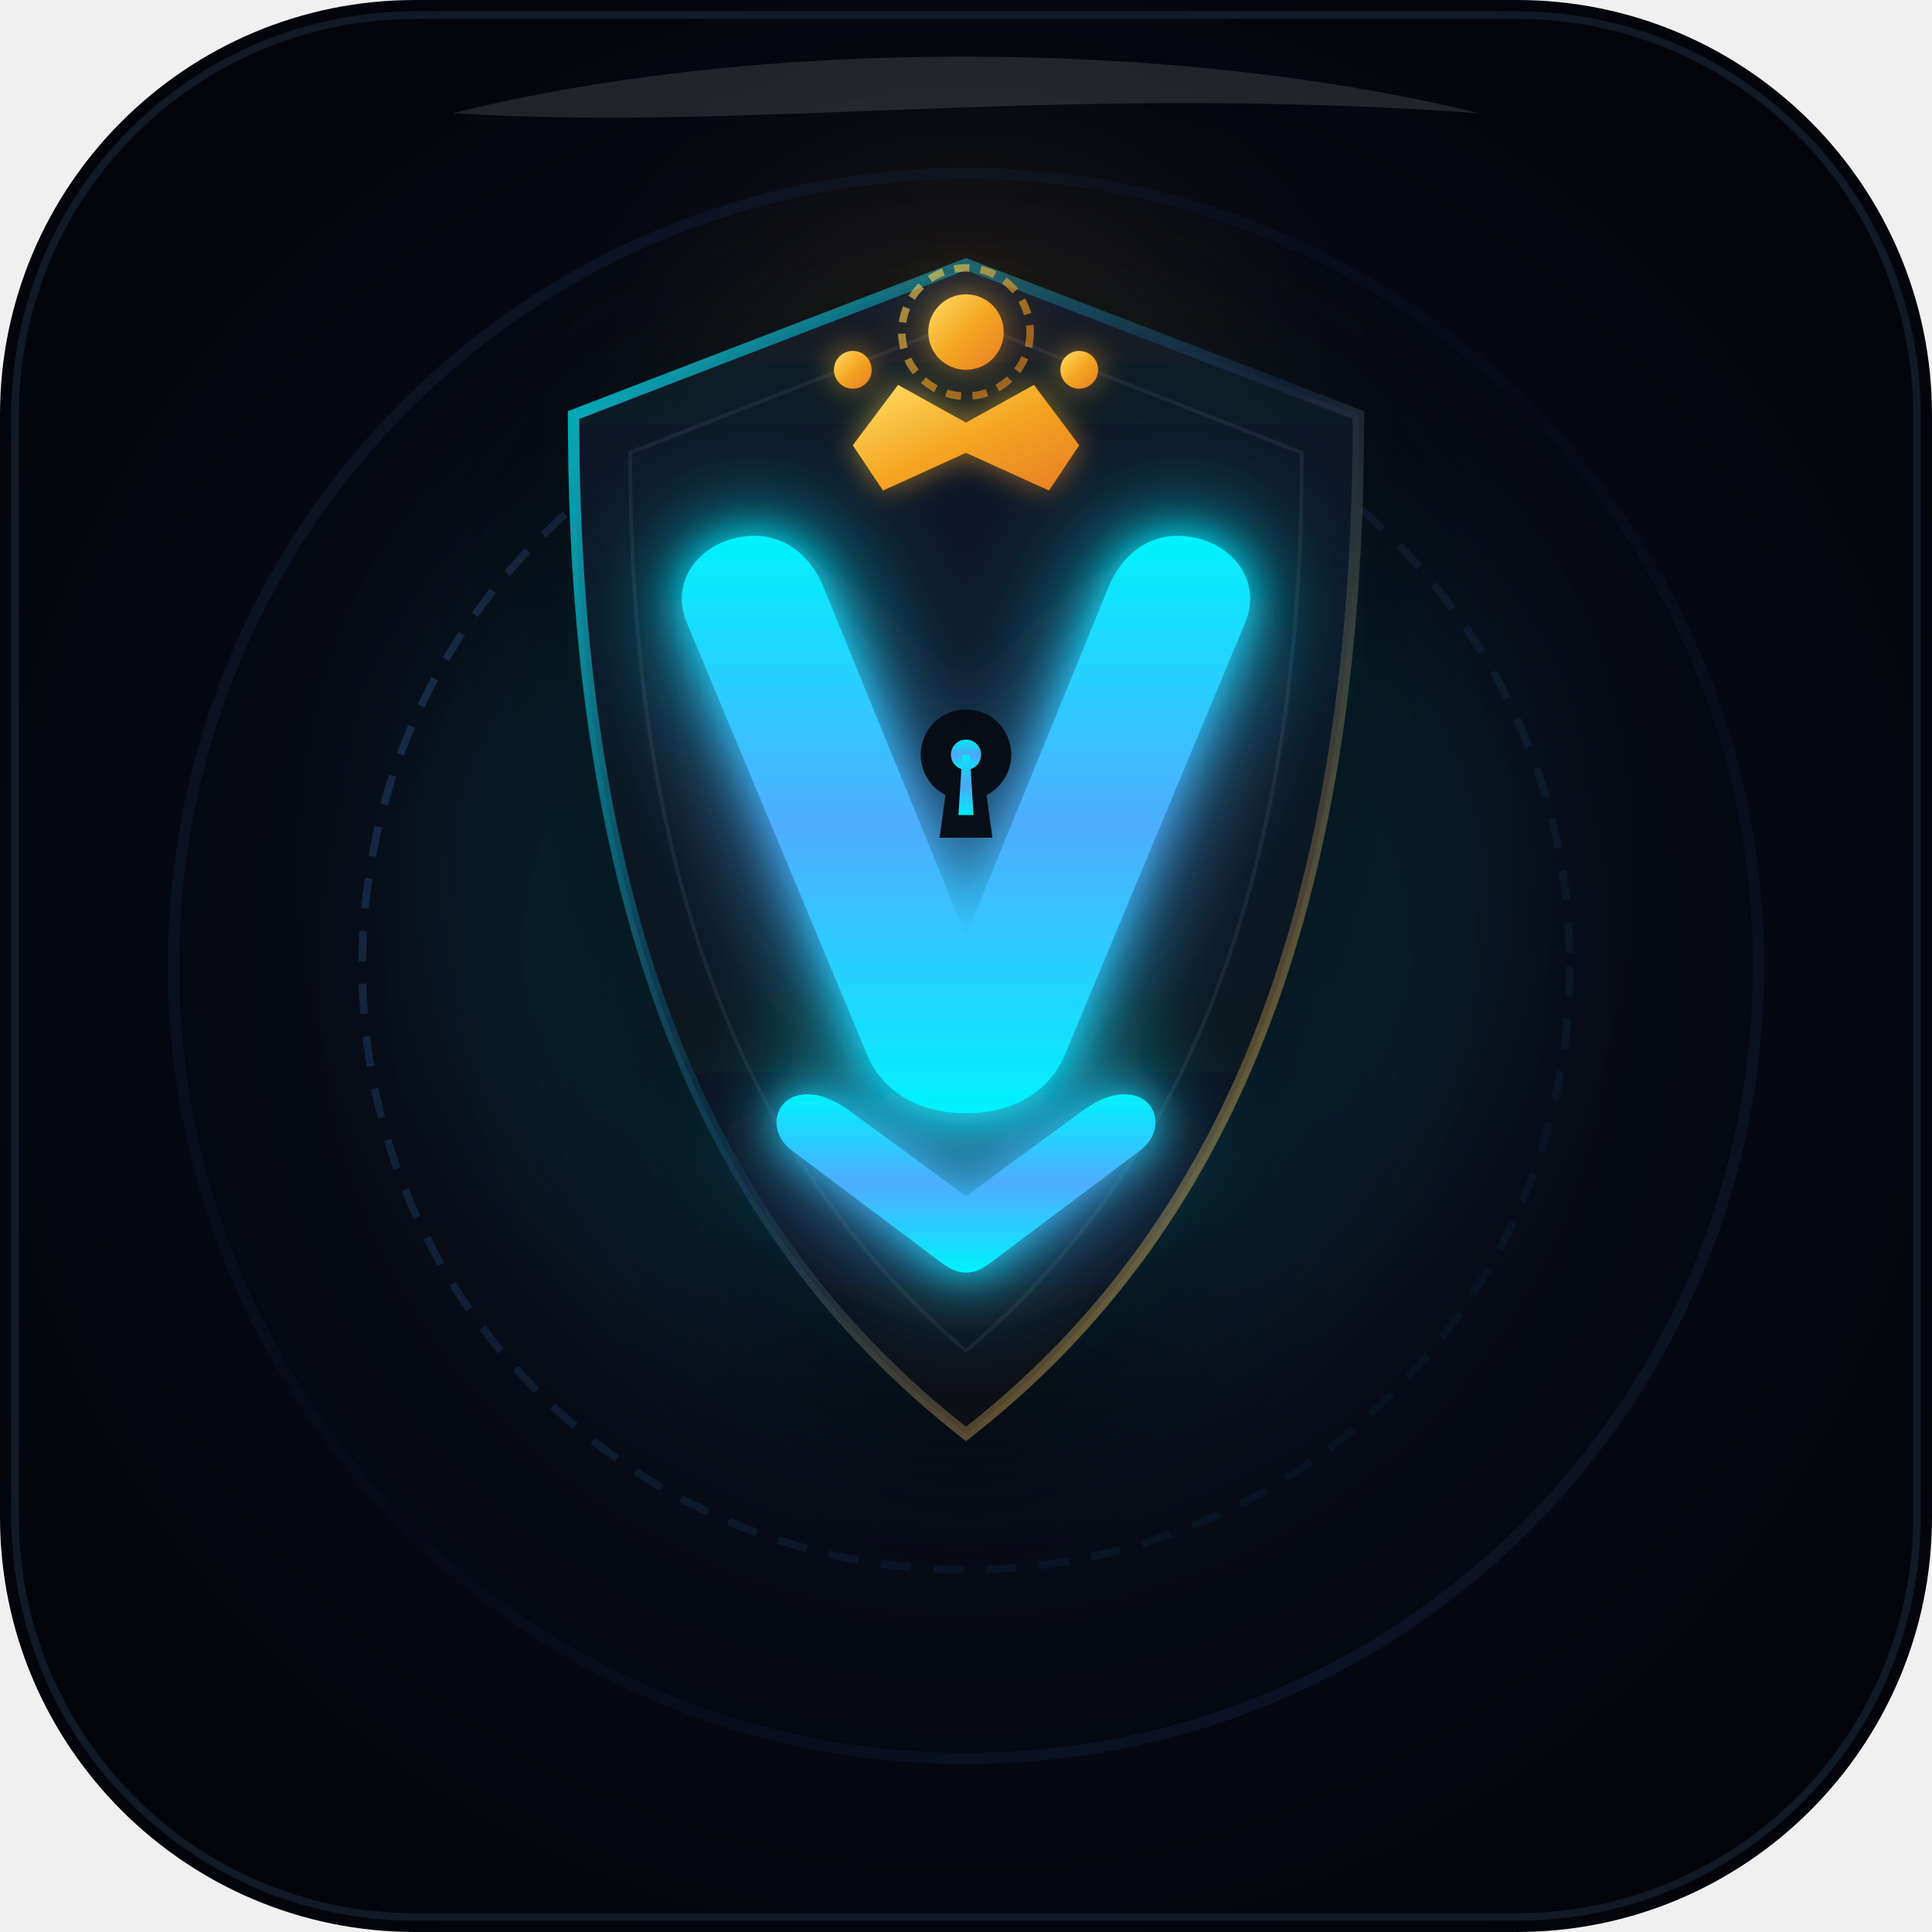
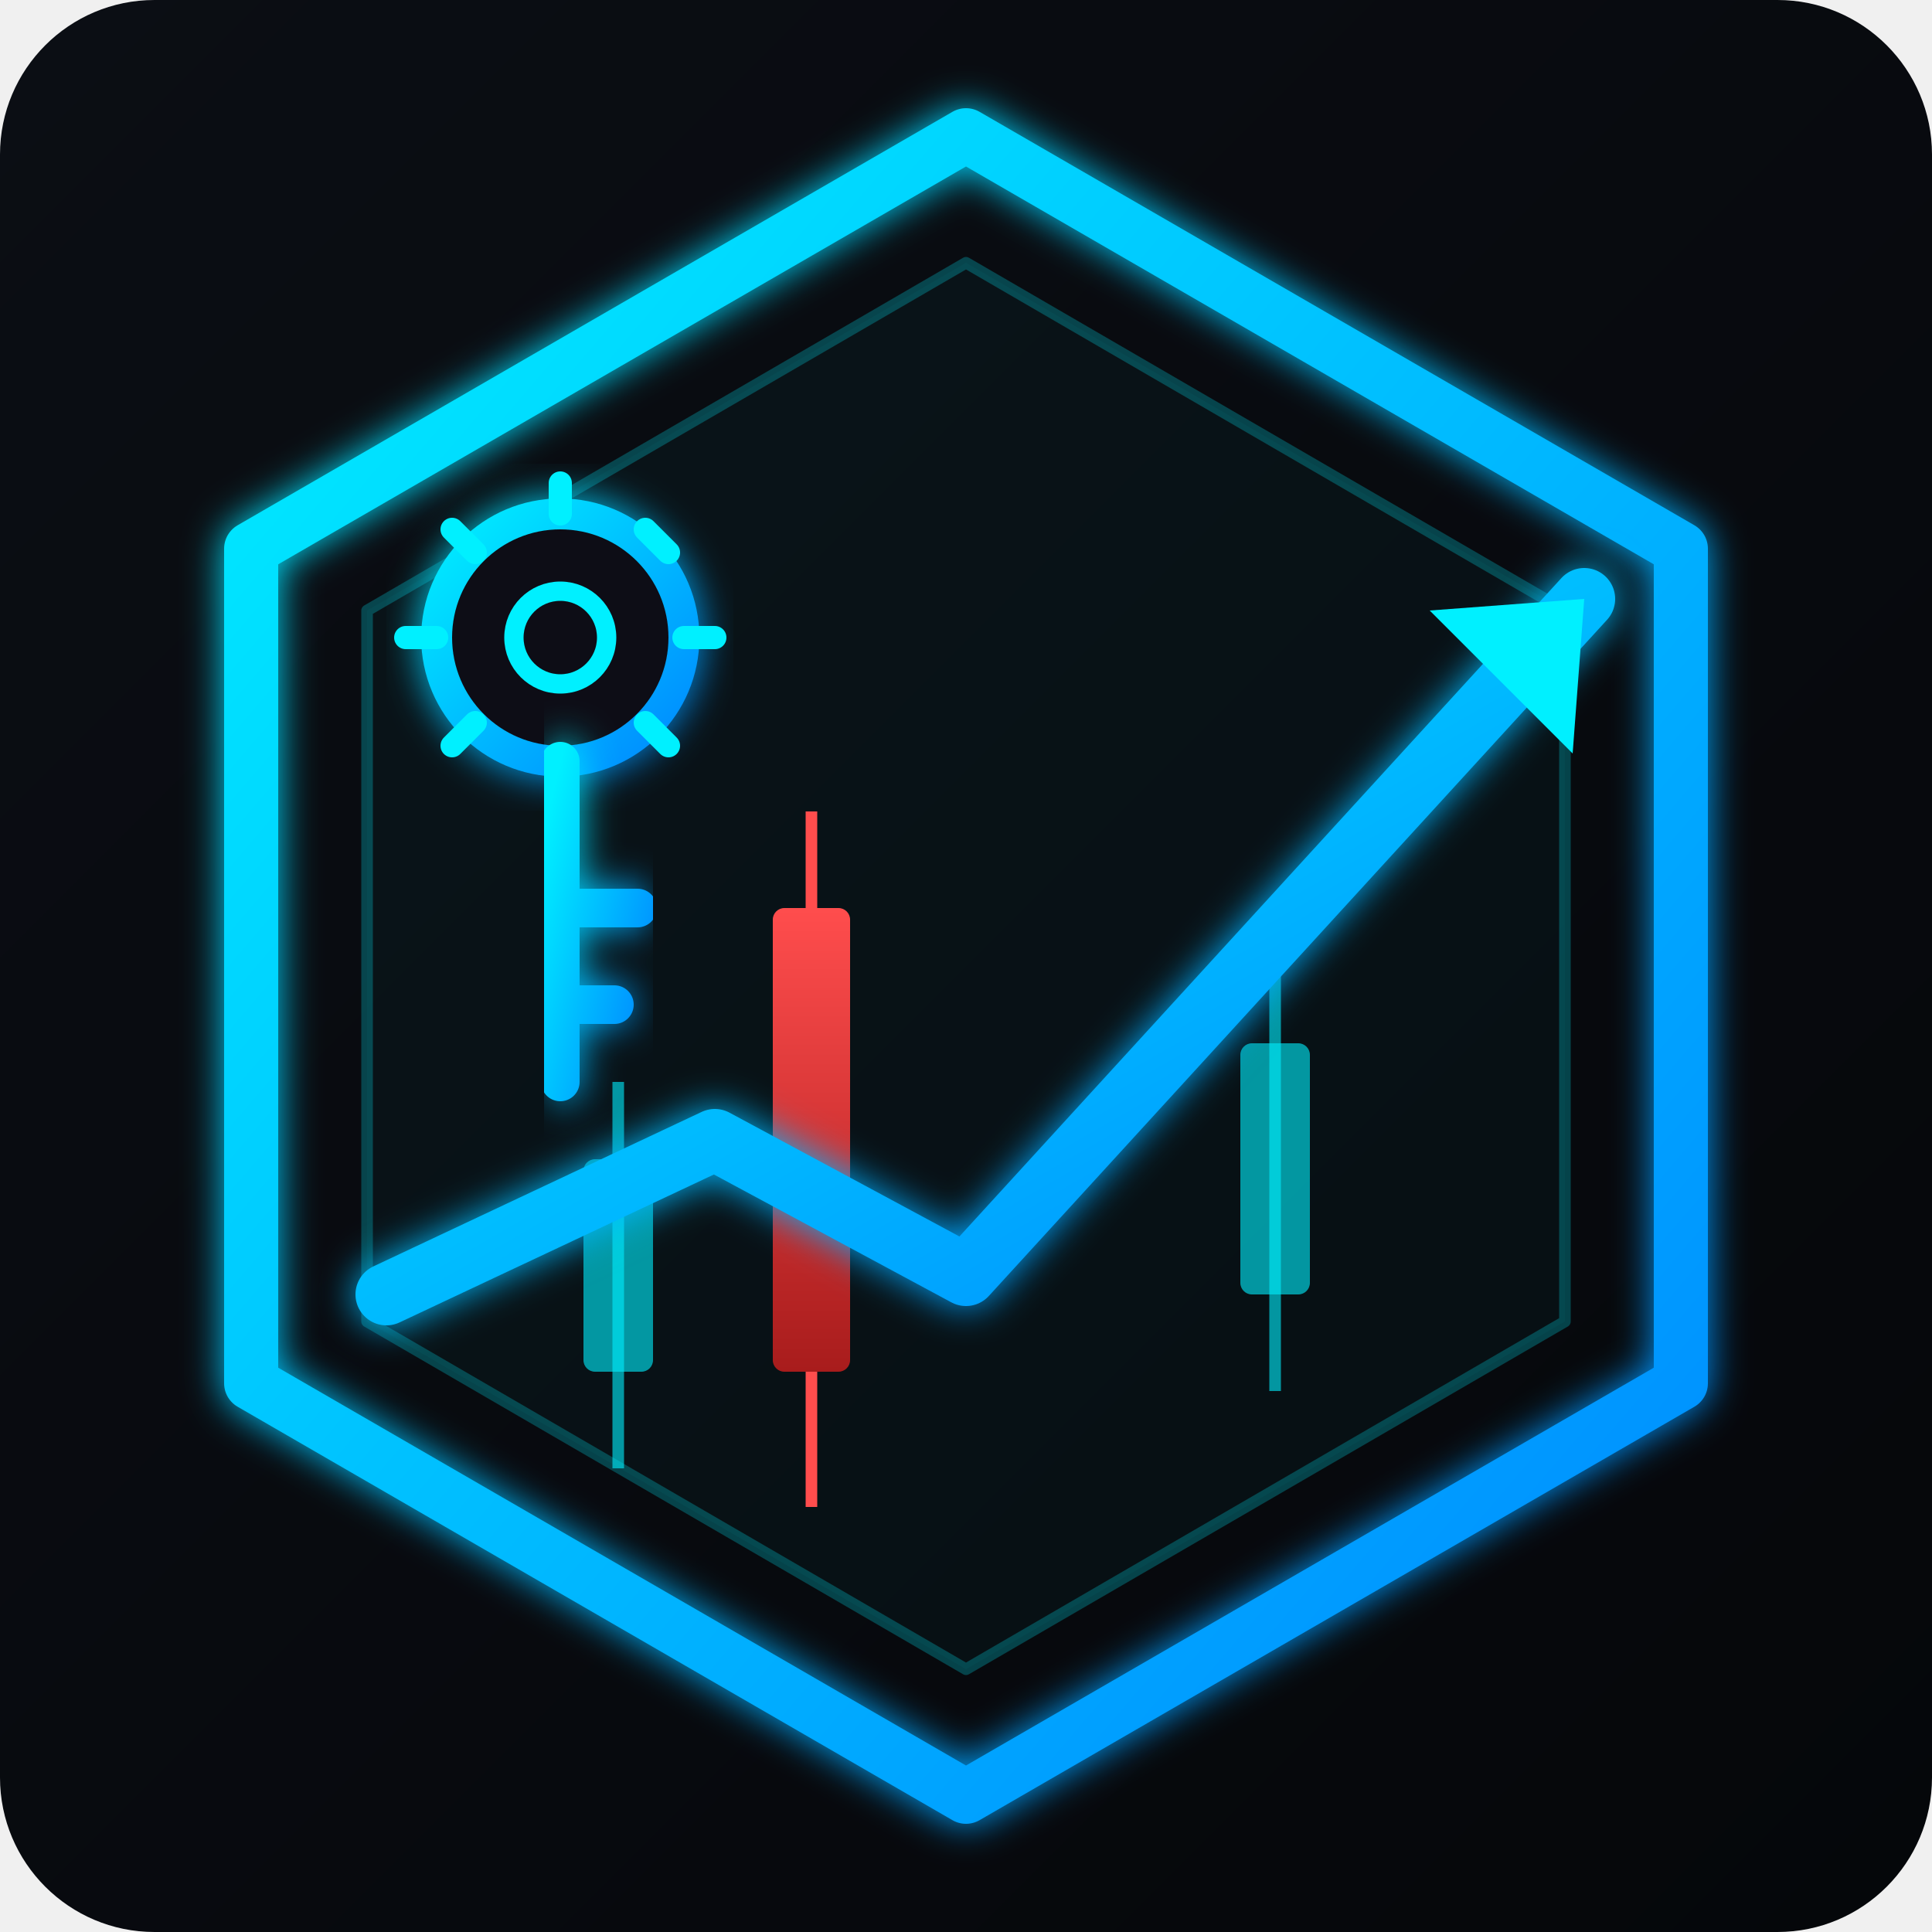
- <svg xmlns="http://www.w3.org/2000/svg" viewBox="0 0 512 512" width="100%" height="100%">
+ <svg xmlns="http://www.w3.org/2000/svg" viewBox="0 0 500 500" width="100%" height="100%">
  <defs>
-     <radialGradient id="bgGrad" cx="50%" cy="50%" r="70%">
-       <stop offset="0%" stop-color="#0d1424" />
-       <stop offset="60%" stop-color="#050811" />
-       <stop offset="100%" stop-color="#020307" />
-     </radialGradient>
-     <linearGradient id="ringGradFar" x1="0%" y1="0%" x2="100%" y2="100%">
-       <stop offset="0%" stop-color="#14213d" stop-opacity="0.6" />
-       <stop offset="50%" stop-color="#0d1527" stop-opacity="0.2" />
-       <stop offset="100%" stop-color="#14213d" stop-opacity="0.6" />
+     <linearGradient id="bgGrad" x1="0%" y1="0%" x2="100%" y2="100%">
+       <stop offset="0%" stop-color="#0b0e14" />
+       <stop offset="100%" stop-color="#05070a" />
    </linearGradient>
-     <linearGradient id="ringGradNear" x1="0%" y1="0%" x2="100%" y2="100%">
-       <stop offset="0%" stop-color="#1e3a5f" stop-opacity="0.8" />
-       <stop offset="100%" stop-color="#0a192f" stop-opacity="0.3" />
+     <filter id="cyanGlow" x="-20%" y="-20%" width="140%" height="140%">
+       <feGaussianBlur stdDeviation="5" result="blur" />
+       <feComposite in="SourceGraphic" in2="blur" operator="over" />
+     </filter>
+     <linearGradient id="cyanGrad" x1="0%" y1="0%" x2="100%" y2="100%">
+       <stop offset="0%" stop-color="#00f0ff" />
+       <stop offset="100%" stop-color="#0088ff" />
    </linearGradient>
-     <linearGradient id="vGrad" x1="0%" y1="0%" x2="0%" y2="100%">
-       <stop offset="0%" stop-color="#00f2fe" />
-       <stop offset="50%" stop-color="#4facfe" />
-       <stop offset="100%" stop-color="#00f2fe" />
+     <linearGradient id="redGrad" x1="0%" y1="0%" x2="0%" y2="100%">
+       <stop offset="0%" stop-color="#ff4d4d" />
+       <stop offset="100%" stop-color="#a81c1c" />
    </linearGradient>
-     <linearGradient id="goldGrad" x1="0%" y1="0%" x2="100%" y2="100%">
-       <stop offset="0%" stop-color="#ffe066" />
-       <stop offset="50%" stop-color="#f5a623" />
-       <stop offset="100%" stop-color="#e67e22" />
-     </linearGradient>
-     <linearGradient id="shieldGrad" x1="0%" y1="0%" x2="0%" y2="100%">
-       <stop offset="0%" stop-color="#121c2e" stop-opacity="0.9" />
-       <stop offset="100%" stop-color="#080d17" stop-opacity="0.95" />
-     </linearGradient>
-     <linearGradient id="shieldBorder" x1="0%" y1="0%" x2="100%" y2="100%">
-       <stop offset="0%" stop-color="#00f2fe" stop-opacity="0.8" />
-       <stop offset="50%" stop-color="#1e3a5f" stop-opacity="0.3" />
-       <stop offset="100%" stop-color="#f5a623" stop-opacity="0.8" />
-     </linearGradient>
-     <filter id="neonGlow" x="-20%" y="-20%" width="140%" height="140%">
-       <feGaussianBlur stdDeviation="6" result="blur1" />
-       <feGaussianBlur stdDeviation="15" result="blur2" />
-       <feMerge>
-         <feMergeNode in="blur2" />
-         <feMergeNode in="blur1" />
-         <feMergeNode in="SourceGraphic" />
-       </feMerge>
-     </filter>
-     <filter id="goldGlow" x="-20%" y="-20%" width="140%" height="140%">
-       <feGaussianBlur stdDeviation="4" result="blur" />
-       <feComponentTransfer in="blur" result="glow">
-         <feFuncA type="linear" slope="0.6" />
-       </feComponentTransfer>
-       <feMerge>
-         <feMergeNode in="glow" />
-         <feMergeNode in="SourceGraphic" />
-       </feMerge>
-     </filter>
-     <filter id="ambientGlow" x="-30%" y="-30%" width="160%" height="160%">
-       <feGaussianBlur stdDeviation="25" result="blur" />
-     </filter>
  </defs>
-   <rect width="512" height="512" rx="110" fill="url(#bgGrad)" />
-   <rect width="504" height="504" x="4" y="4" rx="106" fill="none" stroke="#1f2d40" stroke-width="2" opacity="0.5" />
-   <circle cx="256" cy="230" r="130" fill="#00f2fe" opacity="0.12" filter="url(#ambientGlow)" />
-   <circle cx="256" cy="120" r="70" fill="#f5a623" opacity="0.1" filter="url(#ambientGlow)" />
-   <circle cx="256" cy="256" r="210" fill="none" stroke="url(#ringGradFar)" stroke-width="3" />
-   <circle cx="256" cy="256" r="160" fill="none" stroke="url(#ringGradNear)" stroke-width="2" stroke-dasharray="8 6" />
-   <path d="M 256,70             L 360,110             C 360,250 320,330 256,380             C 192,330 152,250 152,110             Z" fill="url(#shieldGrad)" stroke="url(#shieldBorder)" stroke-width="3" filter="drop-shadow(0px 12px 24px rgba(0,0,0,0.7))" />
-   <path d="M 256,85             L 345,120             C 345,240 310,312 256,358             C 202,312 167,240 167,120             Z" fill="none" stroke="#ffffff" stroke-width="1" opacity="0.06" />
-   <g filter="url(#neonGlow)">
-     <path d="M 182,165               L 230,280               C 234,289 243,295 256,295               C 269,295 278,289 282,280               L 330,165               C 335,153 325,142 312,142               C 305,142 298,146 294,155               L 256,248               L 218,155               C 214,146 207,142 200,142               C 187,142 177,153 182,165 Z" fill="url(#vGrad)" />
-     <path d="M 210,305               L 250,335               C 254,338 258,338 262,335               L 302,305               C 309,300 307,290 298,290               C 294,290 290,292 286,295               L 256,317               L 226,295               C 222,292 218,290 214,290               C 205,290 203,300 210,305 Z" fill="url(#vGrad)" />
+   <rect width="500" height="500" rx="40" fill="url(#bgGrad)" />
+   <polygon points="250,35 435,142 435,358 250,465 65,358 65,142" fill="none" stroke="url(#cyanGrad)" stroke-width="14" stroke-linejoin="round" filter="url(#cyanGlow)" />
+   <polygon points="250,68 405,158 405,342 250,432 95,342 95,158" fill="rgba(0, 240, 255, 0.03)" stroke="rgba(0, 240, 255, 0.25)" stroke-width="3" stroke-linejoin="round" />
+   <line x1="160" y1="280" x2="160" y2="380" stroke="#00f0ff" stroke-width="3" opacity="0.6" />
+   <rect x="151" y="300" width="18" height="55" rx="3" fill="#00f0ff" opacity="0.6" />
+   <line x1="210" y1="210" x2="210" y2="390" stroke="#ff4d4d" stroke-width="3" />
+   <rect x="200" y="235" width="20" height="120" rx="3" fill="url(#redGrad)" />
+   <line x1="330" y1="250" x2="330" y2="360" stroke="#00f0ff" stroke-width="3" opacity="0.6" />
+   <rect x="321" y="270" width="18" height="65" rx="3" fill="#00f0ff" opacity="0.6" />
+   <g transform="translate(95, 115)">
+     <circle cx="50" cy="50" r="32" fill="#0b0e14" stroke="url(#cyanGrad)" stroke-width="8" filter="url(#cyanGlow)" />
+     <path d="M 50 10 L 50 18 M 50 82 L 50 90 M 10 50 L 18 50 M 82 50 L 90 50 M 22 22 L 28 28 M 72 72 L 78 78 M 22 78 L 28 72 M 72 22 L 78 28" stroke="#00f0ff" stroke-width="6" stroke-linecap="round" />
+     <circle cx="50" cy="50" r="12" fill="none" stroke="#00f0ff" stroke-width="5" />
+     <path d="M 50 82 L 50 165 M 50 120 L 70 120 M 50 145 L 64 145" stroke="url(#cyanGrad)" stroke-width="10" stroke-linecap="round" stroke-linejoin="round" filter="url(#cyanGlow)" />
  </g>
-   <g filter="url(#goldGlow)">
-     <path d="M 226,118               L 234,130               L 256,120               L 278,130               L 286,118               L 274,102               L 256,112               L 238,102               Z" fill="url(#goldGrad)" />
-     <circle cx="256" cy="88" r="10" fill="url(#goldGrad)" />
-     <circle cx="226" cy="98" r="5" fill="url(#goldGrad)" />
-     <circle cx="286" cy="98" r="5" fill="url(#goldGrad)" />
-     <circle cx="256" cy="88" r="17" fill="none" stroke="url(#goldGrad)" stroke-width="2" opacity="0.6" stroke-dasharray="4 3" />
-   </g>
-   <g opacity="0.95">
-     <circle cx="256" cy="200" r="12" fill="#060a12" />
-     <path d="M 252,200 L 260,200 L 263,222 L 249,222 Z" fill="#060a12" />
-     <circle cx="256" cy="200" r="4" fill="url(#vGrad)" />
-     <path d="M 255,200 L 257,200 L 258,216 L 254,216 Z" fill="url(#vGrad)" />
-   </g>
-   <path d="M 120,30 C 200,10 310,10 392,30 C 280,22 200,35 120,30 Z" fill="#ffffff" opacity="0.12" />
+   <path d="M 100 335 L 185 295 L 250 330 L 410 155" fill="none" stroke="url(#cyanGrad)" stroke-width="16" stroke-linecap="round" stroke-linejoin="round" filter="url(#cyanGlow)" />
+   <polygon points="410,155 370,158 407,195" fill="#00f0ff" />
</svg>
